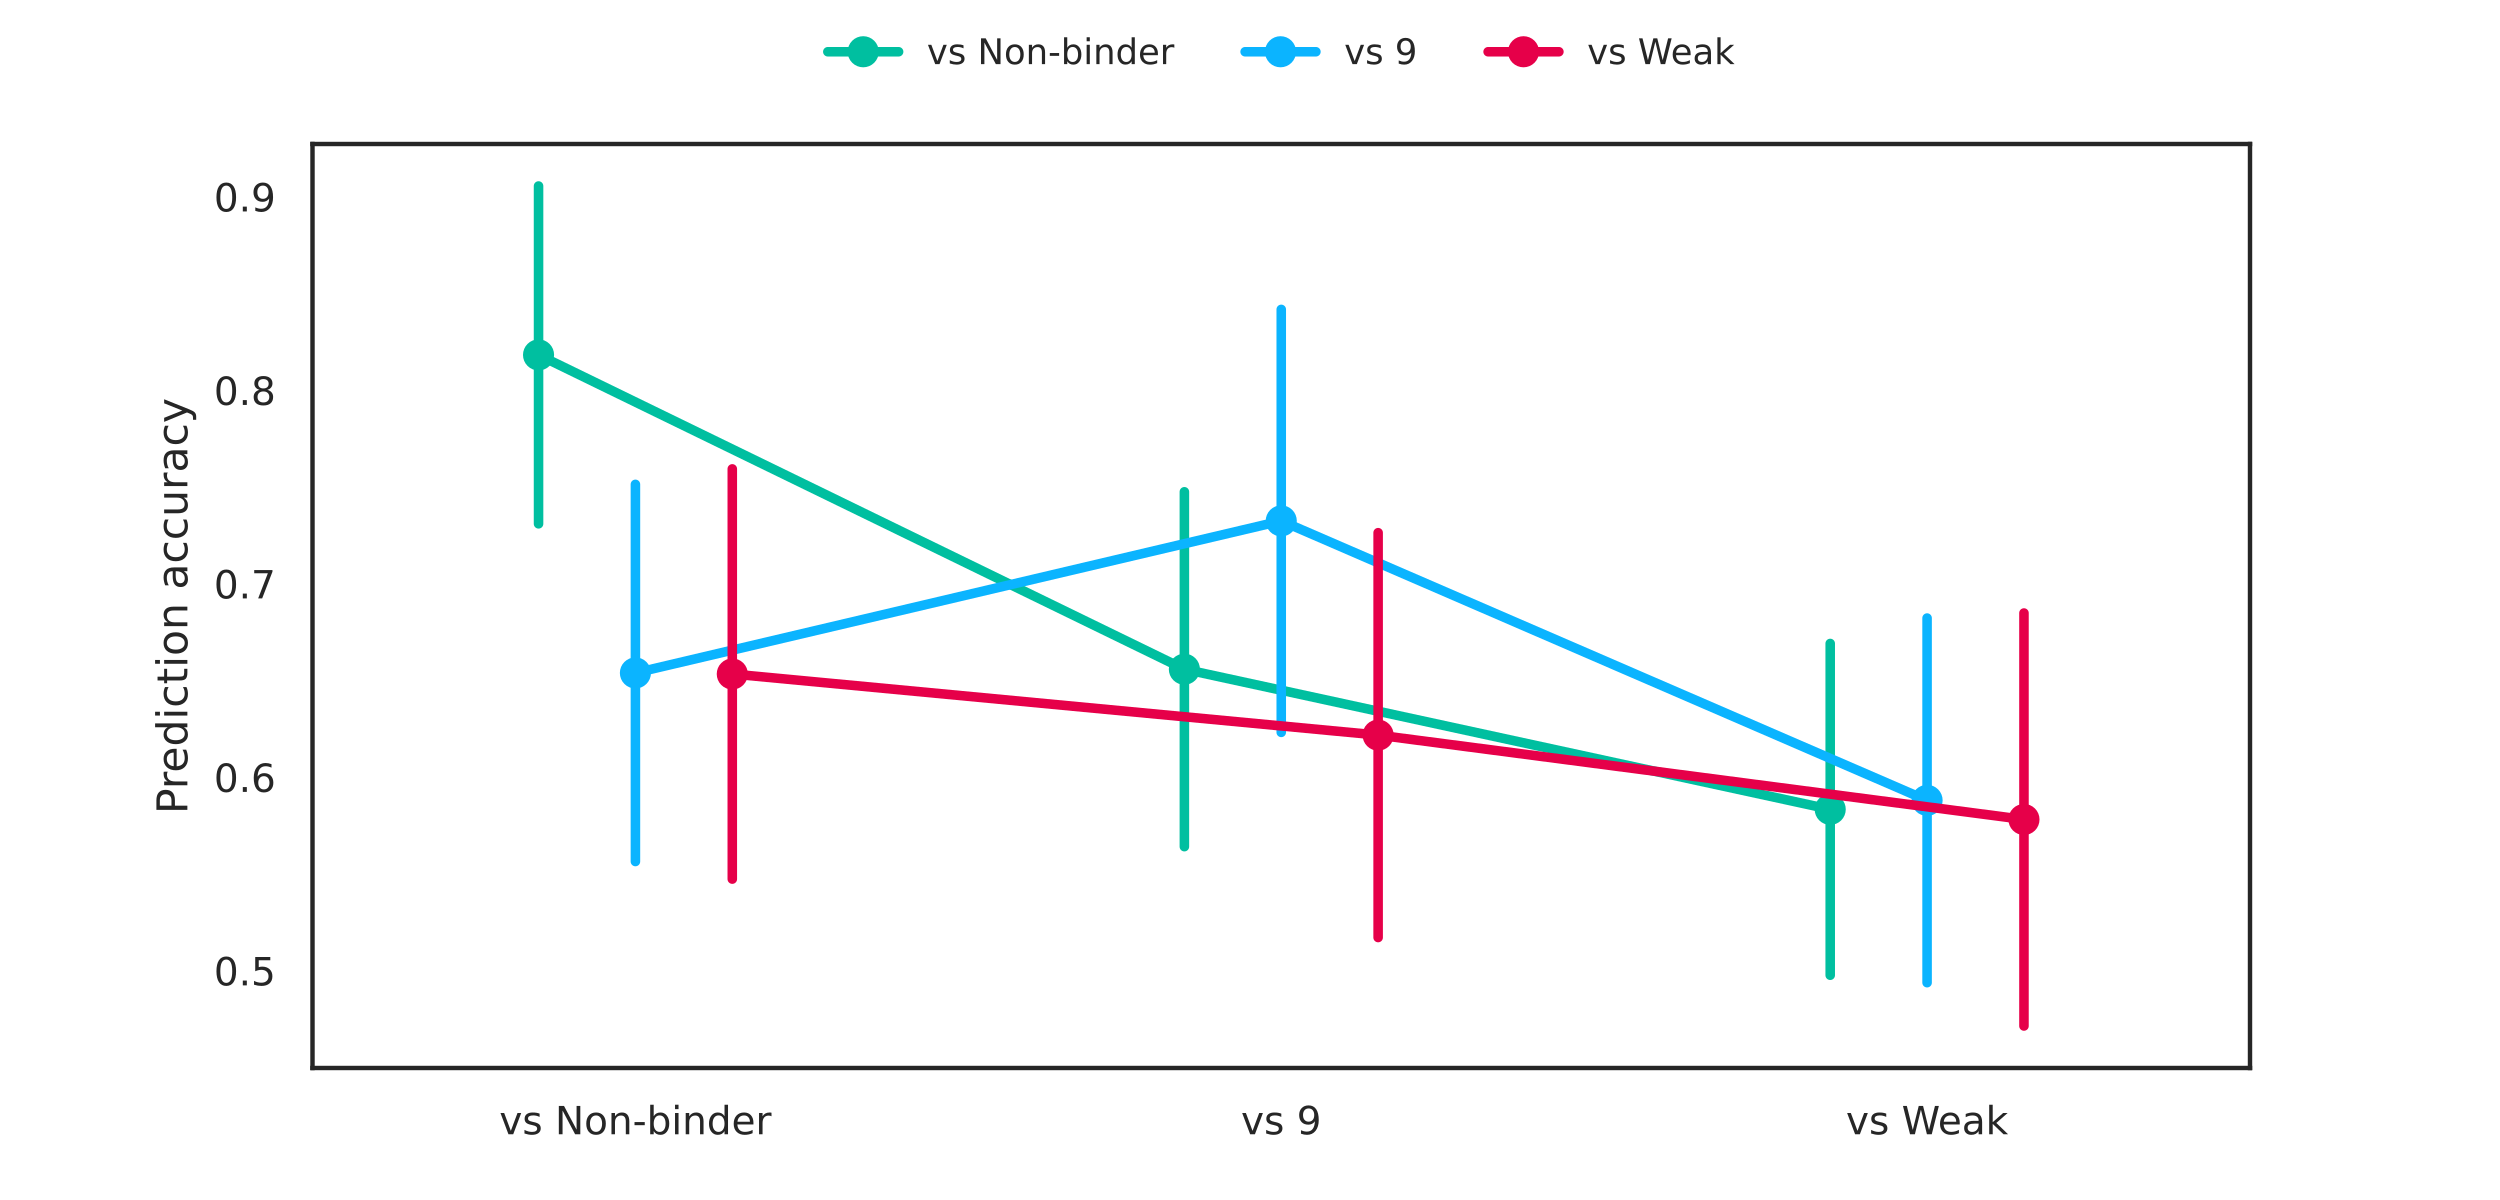
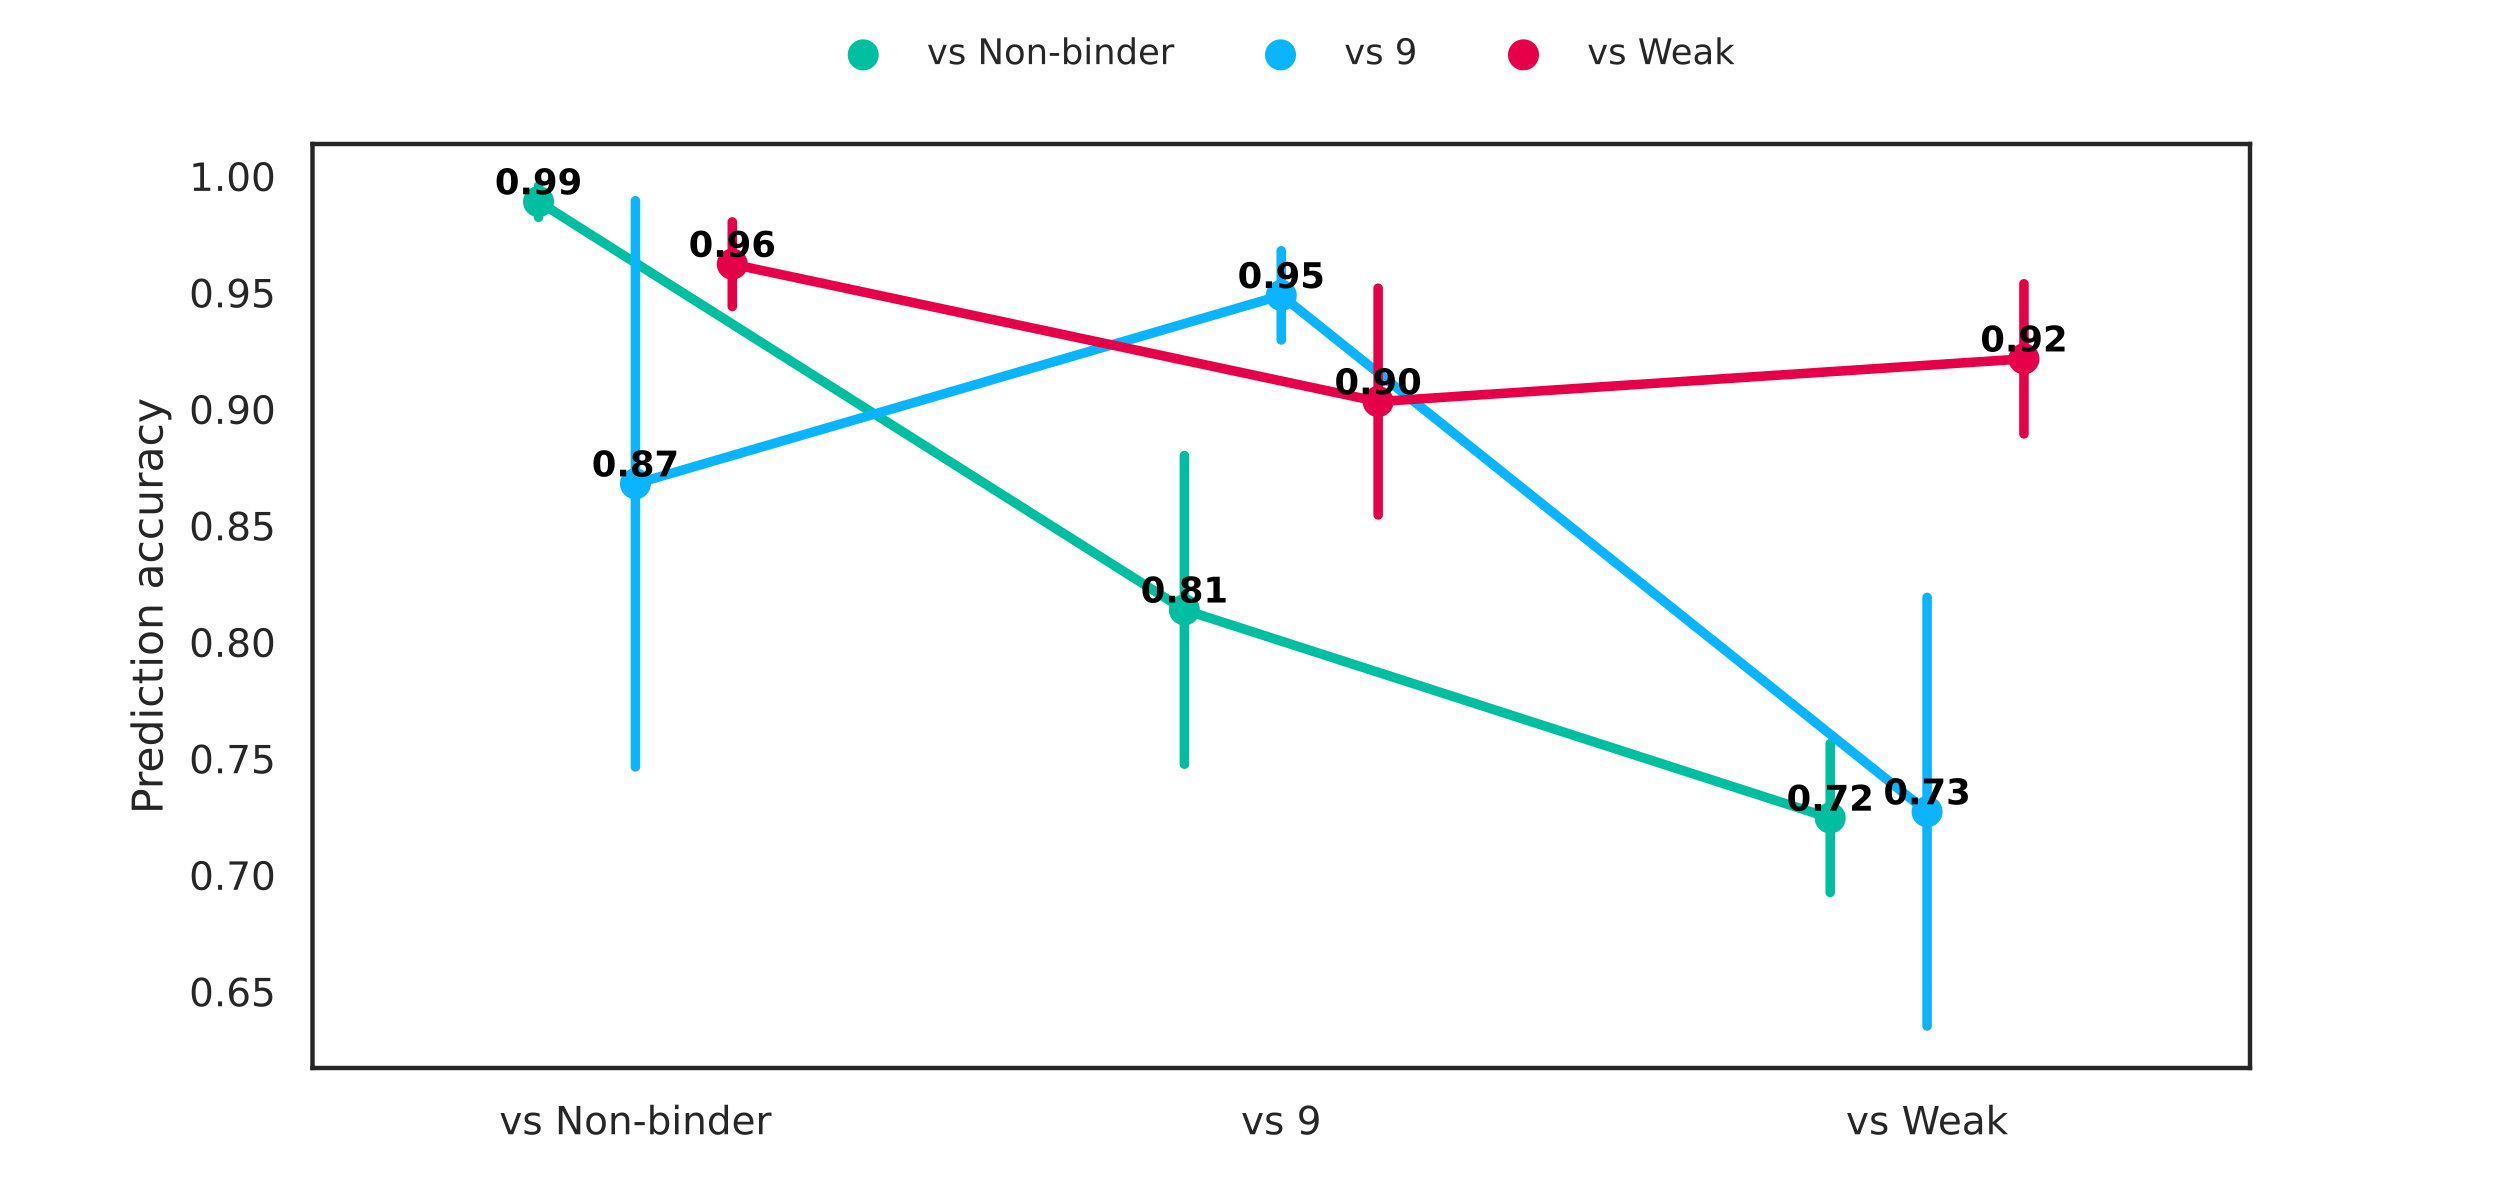
<svg xmlns="http://www.w3.org/2000/svg" xmlns:xlink="http://www.w3.org/1999/xlink" width="565.2pt" height="271.296pt" viewBox="0 0 565.2 271.296" version="1.1">
  <defs>
    <style type="text/css">*{stroke-linejoin: round; stroke-linecap: butt}</style>
  </defs>
  <g id="figure_1">
    <g id="patch_1">
      <path d="M 0 271.296  L 565.2 271.296  L 565.2 0  L 0 0  z " style="fill: #ffffff" />
    </g>
    <g id="axes_1">
      <g id="patch_2">
        <path d="M 70.65 241.453  L 508.68 241.453  L 508.68 32.556  L 70.65 32.556  z " style="fill: #ffffff" />
      </g>
      <g id="matplotlib.axis_1">
        <g id="xtick_1">
          <g id="text_1">
            <g style="fill: #262626" transform="translate(112.8866 256.4401) scale(0.088 -0.088)">
              <defs>
                <path id="DejaVuSans-76" d="M 191 3500  L 800 3500  L 1894 563  L 2988 3500  L 3597 3500  L 2284 0  L 1503 0  L 191 3500  z " transform="scale(0.015625)" />
                <path id="DejaVuSans-73" d="M 2834 3397  L 2834 2853  Q 2591 2978 2328 3040  Q 2066 3103 1784 3103  Q 1356 3103 1142 2972  Q 928 2841 928 2578  Q 928 2378 1081 2264  Q 1234 2150 1697 2047  L 1894 2003  Q 2506 1872 2764 1633  Q 3022 1394 3022 966  Q 3022 478 2636 193  Q 2250 -91 1575 -91  Q 1294 -91 989 -36  Q 684 19 347 128  L 347 722  Q 666 556 975 473  Q 1284 391 1588 391  Q 1994 391 2212 530  Q 2431 669 2431 922  Q 2431 1156 2273 1281  Q 2116 1406 1581 1522  L 1381 1569  Q 847 1681 609 1914  Q 372 2147 372 2553  Q 372 3047 722 3315  Q 1072 3584 1716 3584  Q 2034 3584 2315 3537  Q 2597 3491 2834 3397  z " transform="scale(0.015625)" />
                <path id="DejaVuSans-20" transform="scale(0.015625)" />
                <path id="DejaVuSans-4e" d="M 628 4666  L 1478 4666  L 3547 763  L 3547 4666  L 4159 4666  L 4159 0  L 3309 0  L 1241 3903  L 1241 0  L 628 0  L 628 4666  z " transform="scale(0.015625)" />
                <path id="DejaVuSans-6f" d="M 1959 3097  Q 1497 3097 1228 2736  Q 959 2375 959 1747  Q 959 1119 1226 758  Q 1494 397 1959 397  Q 2419 397 2687 759  Q 2956 1122 2956 1747  Q 2956 2369 2687 2733  Q 2419 3097 1959 3097  z M 1959 3584  Q 2709 3584 3137 3096  Q 3566 2609 3566 1747  Q 3566 888 3137 398  Q 2709 -91 1959 -91  Q 1206 -91 779 398  Q 353 888 353 1747  Q 353 2609 779 3096  Q 1206 3584 1959 3584  z " transform="scale(0.015625)" />
                <path id="DejaVuSans-6e" d="M 3513 2113  L 3513 0  L 2938 0  L 2938 2094  Q 2938 2591 2744 2837  Q 2550 3084 2163 3084  Q 1697 3084 1428 2787  Q 1159 2491 1159 1978  L 1159 0  L 581 0  L 581 3500  L 1159 3500  L 1159 2956  Q 1366 3272 1645 3428  Q 1925 3584 2291 3584  Q 2894 3584 3203 3211  Q 3513 2838 3513 2113  z " transform="scale(0.015625)" />
                <path id="DejaVuSans-2d" d="M 313 2009  L 1997 2009  L 1997 1497  L 313 1497  L 313 2009  z " transform="scale(0.015625)" />
                <path id="DejaVuSans-62" d="M 3116 1747  Q 3116 2381 2855 2742  Q 2594 3103 2138 3103  Q 1681 3103 1420 2742  Q 1159 2381 1159 1747  Q 1159 1113 1420 752  Q 1681 391 2138 391  Q 2594 391 2855 752  Q 3116 1113 3116 1747  z M 1159 2969  Q 1341 3281 1617 3432  Q 1894 3584 2278 3584  Q 2916 3584 3314 3078  Q 3713 2572 3713 1747  Q 3713 922 3314 415  Q 2916 -91 2278 -91  Q 1894 -91 1617 61  Q 1341 213 1159 525  L 1159 0  L 581 0  L 581 4863  L 1159 4863  L 1159 2969  z " transform="scale(0.015625)" />
                <path id="DejaVuSans-69" d="M 603 3500  L 1178 3500  L 1178 0  L 603 0  L 603 3500  z M 603 4863  L 1178 4863  L 1178 4134  L 603 4134  L 603 4863  z " transform="scale(0.015625)" />
                <path id="DejaVuSans-64" d="M 2906 2969  L 2906 4863  L 3481 4863  L 3481 0  L 2906 0  L 2906 525  Q 2725 213 2448 61  Q 2172 -91 1784 -91  Q 1150 -91 751 415  Q 353 922 353 1747  Q 353 2572 751 3078  Q 1150 3584 1784 3584  Q 2172 3584 2448 3432  Q 2725 3281 2906 2969  z M 947 1747  Q 947 1113 1208 752  Q 1469 391 1925 391  Q 2381 391 2643 752  Q 2906 1113 2906 1747  Q 2906 2381 2643 2742  Q 2381 3103 1925 3103  Q 1469 3103 1208 2742  Q 947 2381 947 1747  z " transform="scale(0.015625)" />
                <path id="DejaVuSans-65" d="M 3597 1894  L 3597 1613  L 953 1613  Q 991 1019 1311 708  Q 1631 397 2203 397  Q 2534 397 2845 478  Q 3156 559 3463 722  L 3463 178  Q 3153 47 2828 -22  Q 2503 -91 2169 -91  Q 1331 -91 842 396  Q 353 884 353 1716  Q 353 2575 817 3079  Q 1281 3584 2069 3584  Q 2775 3584 3186 3129  Q 3597 2675 3597 1894  z M 3022 2063  Q 3016 2534 2758 2815  Q 2500 3097 2075 3097  Q 1594 3097 1305 2825  Q 1016 2553 972 2059  L 3022 2063  z " transform="scale(0.015625)" />
                <path id="DejaVuSans-72" d="M 2631 2963  Q 2534 3019 2420 3045  Q 2306 3072 2169 3072  Q 1681 3072 1420 2755  Q 1159 2438 1159 1844  L 1159 0  L 581 0  L 581 3500  L 1159 3500  L 1159 2956  Q 1341 3275 1631 3429  Q 1922 3584 2338 3584  Q 2397 3584 2469 3576  Q 2541 3569 2628 3553  L 2631 2963  z " transform="scale(0.015625)" />
              </defs>
              <use xlink:href="#DejaVuSans-76" />
              <use xlink:href="#DejaVuSans-73" x="59.18" />
              <use xlink:href="#DejaVuSans-20" x="111.279" />
              <use xlink:href="#DejaVuSans-4e" x="143.066" />
              <use xlink:href="#DejaVuSans-6f" x="217.871" />
              <use xlink:href="#DejaVuSans-6e" x="279.053" />
              <use xlink:href="#DejaVuSans-2d" x="342.432" />
              <use xlink:href="#DejaVuSans-62" x="378.516" />
              <use xlink:href="#DejaVuSans-69" x="441.992" />
              <use xlink:href="#DejaVuSans-6e" x="469.775" />
              <use xlink:href="#DejaVuSans-64" x="533.154" />
              <use xlink:href="#DejaVuSans-65" x="596.631" />
              <use xlink:href="#DejaVuSans-72" x="658.154" />
            </g>
          </g>
        </g>
        <g id="xtick_2">
          <g id="text_2">
            <g style="fill: #262626" transform="translate(280.5707 256.4401) scale(0.088 -0.088)">
              <defs>
                <path id="DejaVuSans-39" d="M 703 97  L 703 672  Q 941 559 1184 500  Q 1428 441 1663 441  Q 2288 441 2617 861  Q 2947 1281 2994 2138  Q 2813 1869 2534 1725  Q 2256 1581 1919 1581  Q 1219 1581 811 2004  Q 403 2428 403 3163  Q 403 3881 828 4315  Q 1253 4750 1959 4750  Q 2769 4750 3195 4129  Q 3622 3509 3622 2328  Q 3622 1225 3098 567  Q 2575 -91 1691 -91  Q 1453 -91 1209 -44  Q 966 3 703 97  z M 1959 2075  Q 2384 2075 2632 2365  Q 2881 2656 2881 3163  Q 2881 3666 2632 3958  Q 2384 4250 1959 4250  Q 1534 4250 1286 3958  Q 1038 3666 1038 3163  Q 1038 2656 1286 2365  Q 1534 2075 1959 2075  z " transform="scale(0.015625)" />
              </defs>
              <use xlink:href="#DejaVuSans-76" />
              <use xlink:href="#DejaVuSans-73" x="59.18" />
              <use xlink:href="#DejaVuSans-20" x="111.279" />
              <use xlink:href="#DejaVuSans-39" x="143.066" />
            </g>
          </g>
        </g>
        <g id="xtick_3">
          <g id="text_3">
            <g style="fill: #262626" transform="translate(417.3366 256.4401) scale(0.088 -0.088)">
              <defs>
                <path id="DejaVuSans-57" d="M 213 4666  L 850 4666  L 1831 722  L 2809 4666  L 3519 4666  L 4500 722  L 5478 4666  L 6119 4666  L 4947 0  L 4153 0  L 3169 4050  L 2175 0  L 1381 0  L 213 4666  z " transform="scale(0.015625)" />
                <path id="DejaVuSans-61" d="M 2194 1759  Q 1497 1759 1228 1600  Q 959 1441 959 1056  Q 959 750 1161 570  Q 1363 391 1709 391  Q 2188 391 2477 730  Q 2766 1069 2766 1631  L 2766 1759  L 2194 1759  z M 3341 1997  L 3341 0  L 2766 0  L 2766 531  Q 2569 213 2275 61  Q 1981 -91 1556 -91  Q 1019 -91 701 211  Q 384 513 384 1019  Q 384 1609 779 1909  Q 1175 2209 1959 2209  L 2766 2209  L 2766 2266  Q 2766 2663 2505 2880  Q 2244 3097 1772 3097  Q 1472 3097 1187 3025  Q 903 2953 641 2809  L 641 3341  Q 956 3463 1253 3523  Q 1550 3584 1831 3584  Q 2591 3584 2966 3190  Q 3341 2797 3341 1997  z " transform="scale(0.015625)" />
                <path id="DejaVuSans-6b" d="M 581 4863  L 1159 4863  L 1159 1991  L 2875 3500  L 3609 3500  L 1753 1863  L 3688 0  L 2938 0  L 1159 1709  L 1159 0  L 581 0  L 581 4863  z " transform="scale(0.015625)" />
              </defs>
              <use xlink:href="#DejaVuSans-76" />
              <use xlink:href="#DejaVuSans-73" x="59.18" />
              <use xlink:href="#DejaVuSans-20" x="111.279" />
              <use xlink:href="#DejaVuSans-57" x="143.066" />
              <use xlink:href="#DejaVuSans-65" x="236.068" />
              <use xlink:href="#DejaVuSans-61" x="297.592" />
              <use xlink:href="#DejaVuSans-6b" x="358.871" />
            </g>
          </g>
        </g>
      </g>
      <g id="matplotlib.axis_2">
        <g id="ytick_1">
          <g id="text_4">
-             <g style="fill: #262626" transform="translate(48.35525 222.7747) scale(0.088 -0.088)">
+             <g style="fill: #262626" transform="translate(42.75625 227.4937) scale(0.088 -0.088)">
              <defs>
                <path id="DejaVuSans-30" d="M 2034 4250  Q 1547 4250 1301 3770  Q 1056 3291 1056 2328  Q 1056 1369 1301 889  Q 1547 409 2034 409  Q 2525 409 2770 889  Q 3016 1369 3016 2328  Q 3016 3291 2770 3770  Q 2525 4250 2034 4250  z M 2034 4750  Q 2819 4750 3233 4129  Q 3647 3509 3647 2328  Q 3647 1150 3233 529  Q 2819 -91 2034 -91  Q 1250 -91 836 529  Q 422 1150 422 2328  Q 422 3509 836 4129  Q 1250 4750 2034 4750  z " transform="scale(0.015625)" />
                <path id="DejaVuSans-2e" d="M 684 794  L 1344 794  L 1344 0  L 684 0  L 684 794  z " transform="scale(0.015625)" />
+                 <path id="DejaVuSans-36" d="M 2113 2584  Q 1688 2584 1439 2293  Q 1191 2003 1191 1497  Q 1191 994 1439 701  Q 1688 409 2113 409  Q 2538 409 2786 701  Q 3034 994 3034 1497  Q 3034 2003 2786 2293  Q 2538 2584 2113 2584  z M 3366 4563  L 3366 3988  Q 3128 4100 2886 4159  Q 2644 4219 2406 4219  Q 1781 4219 1451 3797  Q 1122 3375 1075 2522  Q 1259 2794 1537 2939  Q 1816 3084 2150 3084  Q 2853 3084 3261 2657  Q 3669 2231 3669 1497  Q 3669 778 3244 343  Q 2819 -91 2113 -91  Q 1303 -91 875 529  Q 447 1150 447 2328  Q 447 3434 972 4092  Q 1497 4750 2381 4750  Q 2619 4750 2861 4703  Q 3103 4656 3366 4563  z " transform="scale(0.015625)" />
                <path id="DejaVuSans-35" d="M 691 4666  L 3169 4666  L 3169 4134  L 1269 4134  L 1269 2991  Q 1406 3038 1543 3061  Q 1681 3084 1819 3084  Q 2600 3084 3056 2656  Q 3513 2228 3513 1497  Q 3513 744 3044 326  Q 2575 -91 1722 -91  Q 1428 -91 1123 -41  Q 819 9 494 109  L 494 744  Q 775 591 1075 516  Q 1375 441 1709 441  Q 2250 441 2565 725  Q 2881 1009 2881 1497  Q 2881 1984 2565 2268  Q 2250 2553 1709 2553  Q 1456 2553 1204 2497  Q 953 2441 691 2322  L 691 4666  z " transform="scale(0.015625)" />
              </defs>
              <use xlink:href="#DejaVuSans-30" />
              <use xlink:href="#DejaVuSans-2e" x="63.623" />
-               <use xlink:href="#DejaVuSans-35" x="95.41" />
+               <use xlink:href="#DejaVuSans-36" x="95.41" />
+               <use xlink:href="#DejaVuSans-35" x="159.033" />
            </g>
          </g>
        </g>
        <g id="ytick_2">
          <g id="text_5">
-             <g style="fill: #262626" transform="translate(48.35525 179.0322) scale(0.088 -0.088)">
-               <defs>
-                 <path id="DejaVuSans-36" d="M 2113 2584  Q 1688 2584 1439 2293  Q 1191 2003 1191 1497  Q 1191 994 1439 701  Q 1688 409 2113 409  Q 2538 409 2786 701  Q 3034 994 3034 1497  Q 3034 2003 2786 2293  Q 2538 2584 2113 2584  z M 3366 4563  L 3366 3988  Q 3128 4100 2886 4159  Q 2644 4219 2406 4219  Q 1781 4219 1451 3797  Q 1122 3375 1075 2522  Q 1259 2794 1537 2939  Q 1816 3084 2150 3084  Q 2853 3084 3261 2657  Q 3669 2231 3669 1497  Q 3669 778 3244 343  Q 2819 -91 2113 -91  Q 1303 -91 875 529  Q 447 1150 447 2328  Q 447 3434 972 4092  Q 1497 4750 2381 4750  Q 2619 4750 2861 4703  Q 3103 4656 3366 4563  z " transform="scale(0.015625)" />
-               </defs>
-               <use xlink:href="#DejaVuSans-30" />
-               <use xlink:href="#DejaVuSans-2e" x="63.623" />
-               <use xlink:href="#DejaVuSans-36" x="95.41" />
+             <g style="fill: #262626" transform="translate(42.75625 201.1596) scale(0.088 -0.088)">
+               <defs>
+                 <path id="DejaVuSans-37" d="M 525 4666  L 3525 4666  L 3525 4397  L 1831 0  L 1172 0  L 2766 4134  L 525 4134  L 525 4666  z " transform="scale(0.015625)" />
+               </defs>
+               <use xlink:href="#DejaVuSans-30" />
+               <use xlink:href="#DejaVuSans-2e" x="63.623" />
+               <use xlink:href="#DejaVuSans-37" x="95.41" />
+               <use xlink:href="#DejaVuSans-30" x="159.033" />
            </g>
          </g>
        </g>
        <g id="ytick_3">
          <g id="text_6">
-             <g style="fill: #262626" transform="translate(48.35525 135.2896) scale(0.088 -0.088)">
-               <defs>
-                 <path id="DejaVuSans-37" d="M 525 4666  L 3525 4666  L 3525 4397  L 1831 0  L 1172 0  L 2766 4134  L 525 4134  L 525 4666  z " transform="scale(0.015625)" />
-               </defs>
+             <g style="fill: #262626" transform="translate(42.75625 174.8254) scale(0.088 -0.088)">
              <use xlink:href="#DejaVuSans-30" />
              <use xlink:href="#DejaVuSans-2e" x="63.623" />
              <use xlink:href="#DejaVuSans-37" x="95.41" />
+               <use xlink:href="#DejaVuSans-35" x="159.033" />
            </g>
          </g>
        </g>
        <g id="ytick_4">
          <g id="text_7">
-             <g style="fill: #262626" transform="translate(48.35525 91.54701) scale(0.088 -0.088)">
+             <g style="fill: #262626" transform="translate(42.75625 148.4913) scale(0.088 -0.088)">
              <defs>
                <path id="DejaVuSans-38" d="M 2034 2216  Q 1584 2216 1326 1975  Q 1069 1734 1069 1313  Q 1069 891 1326 650  Q 1584 409 2034 409  Q 2484 409 2743 651  Q 3003 894 3003 1313  Q 3003 1734 2745 1975  Q 2488 2216 2034 2216  z M 1403 2484  Q 997 2584 770 2862  Q 544 3141 544 3541  Q 544 4100 942 4425  Q 1341 4750 2034 4750  Q 2731 4750 3128 4425  Q 3525 4100 3525 3541  Q 3525 3141 3298 2862  Q 3072 2584 2669 2484  Q 3125 2378 3379 2068  Q 3634 1759 3634 1313  Q 3634 634 3220 271  Q 2806 -91 2034 -91  Q 1263 -91 848 271  Q 434 634 434 1313  Q 434 1759 690 2068  Q 947 2378 1403 2484  z M 1172 3481  Q 1172 3119 1398 2916  Q 1625 2713 2034 2713  Q 2441 2713 2670 2916  Q 2900 3119 2900 3481  Q 2900 3844 2670 4047  Q 2441 4250 2034 4250  Q 1625 4250 1398 4047  Q 1172 3844 1172 3481  z " transform="scale(0.015625)" />
              </defs>
              <use xlink:href="#DejaVuSans-30" />
              <use xlink:href="#DejaVuSans-2e" x="63.623" />
              <use xlink:href="#DejaVuSans-38" x="95.41" />
+               <use xlink:href="#DejaVuSans-30" x="159.033" />
            </g>
          </g>
        </g>
        <g id="ytick_5">
          <g id="text_8">
-             <g style="fill: #262626" transform="translate(48.35525 47.80444) scale(0.088 -0.088)">
+             <g style="fill: #262626" transform="translate(42.75625 122.1571) scale(0.088 -0.088)">
+               <use xlink:href="#DejaVuSans-30" />
+               <use xlink:href="#DejaVuSans-2e" x="63.623" />
+               <use xlink:href="#DejaVuSans-38" x="95.41" />
+               <use xlink:href="#DejaVuSans-35" x="159.033" />
+             </g>
+           </g>
+         </g>
+         <g id="ytick_6">
+           <g id="text_9">
+             <g style="fill: #262626" transform="translate(42.75625 95.82298) scale(0.088 -0.088)">
              <use xlink:href="#DejaVuSans-30" />
              <use xlink:href="#DejaVuSans-2e" x="63.623" />
              <use xlink:href="#DejaVuSans-39" x="95.41" />
-             </g>
-           </g>
-         </g>
-         <g id="text_9">
-           <g style="fill: #262626" transform="translate(42.35875 184.0302) rotate(-90) scale(0.096 -0.096)">
+               <use xlink:href="#DejaVuSans-30" x="159.033" />
+             </g>
+           </g>
+         </g>
+         <g id="ytick_7">
+           <g id="text_10">
+             <g style="fill: #262626" transform="translate(42.75625 69.48883) scale(0.088 -0.088)">
+               <use xlink:href="#DejaVuSans-30" />
+               <use xlink:href="#DejaVuSans-2e" x="63.623" />
+               <use xlink:href="#DejaVuSans-39" x="95.41" />
+               <use xlink:href="#DejaVuSans-35" x="159.033" />
+             </g>
+           </g>
+         </g>
+         <g id="ytick_8">
+           <g id="text_11">
+             <g style="fill: #262626" transform="translate(42.75625 43.15468) scale(0.088 -0.088)">
+               <defs>
+                 <path id="DejaVuSans-31" d="M 794 531  L 1825 531  L 1825 4091  L 703 3866  L 703 4441  L 1819 4666  L 2450 4666  L 2450 531  L 3481 531  L 3481 0  L 794 0  L 794 531  z " transform="scale(0.015625)" />
+               </defs>
+               <use xlink:href="#DejaVuSans-31" />
+               <use xlink:href="#DejaVuSans-2e" x="63.623" />
+               <use xlink:href="#DejaVuSans-30" x="95.41" />
+               <use xlink:href="#DejaVuSans-30" x="159.033" />
+             </g>
+           </g>
+         </g>
+         <g id="text_12">
+           <g style="fill: #262626" transform="translate(36.75975 184.0302) rotate(-90) scale(0.096 -0.096)">
            <defs>
              <path id="DejaVuSans-50" d="M 1259 4147  L 1259 2394  L 2053 2394  Q 2494 2394 2734 2622  Q 2975 2850 2975 3272  Q 2975 3691 2734 3919  Q 2494 4147 2053 4147  L 1259 4147  z M 628 4666  L 2053 4666  Q 2838 4666 3239 4311  Q 3641 3956 3641 3272  Q 3641 2581 3239 2228  Q 2838 1875 2053 1875  L 1259 1875  L 1259 0  L 628 0  L 628 4666  z " transform="scale(0.015625)" />
              <path id="DejaVuSans-63" d="M 3122 3366  L 3122 2828  Q 2878 2963 2633 3030  Q 2388 3097 2138 3097  Q 1578 3097 1268 2742  Q 959 2388 959 1747  Q 959 1106 1268 751  Q 1578 397 2138 397  Q 2388 397 2633 464  Q 2878 531 3122 666  L 3122 134  Q 2881 22 2623 -34  Q 2366 -91 2075 -91  Q 1284 -91 818 406  Q 353 903 353 1747  Q 353 2603 823 3093  Q 1294 3584 2113 3584  Q 2378 3584 2631 3529  Q 2884 3475 3122 3366  z " transform="scale(0.015625)" />
              <path id="DejaVuSans-74" d="M 1172 4494  L 1172 3500  L 2356 3500  L 2356 3053  L 1172 3053  L 1172 1153  Q 1172 725 1289 603  Q 1406 481 1766 481  L 2356 481  L 2356 0  L 1766 0  Q 1100 0 847 248  Q 594 497 594 1153  L 594 3053  L 172 3053  L 172 3500  L 594 3500  L 594 4494  L 1172 4494  z " transform="scale(0.015625)" />
              <path id="DejaVuSans-75" d="M 544 1381  L 544 3500  L 1119 3500  L 1119 1403  Q 1119 906 1312 657  Q 1506 409 1894 409  Q 2359 409 2629 706  Q 2900 1003 2900 1516  L 2900 3500  L 3475 3500  L 3475 0  L 2900 0  L 2900 538  Q 2691 219 2414 64  Q 2138 -91 1772 -91  Q 1169 -91 856 284  Q 544 659 544 1381  z M 1991 3584  L 1991 3584  z " transform="scale(0.015625)" />
              <path id="DejaVuSans-79" d="M 2059 -325  Q 1816 -950 1584 -1140  Q 1353 -1331 966 -1331  L 506 -1331  L 506 -850  L 844 -850  Q 1081 -850 1212 -737  Q 1344 -625 1503 -206  L 1606 56  L 191 3500  L 800 3500  L 1894 763  L 2988 3500  L 3597 3500  L 2059 -325  z " transform="scale(0.015625)" />
            </defs>
            <use xlink:href="#DejaVuSans-50" />
            <use xlink:href="#DejaVuSans-72" x="58.553" />
            <use xlink:href="#DejaVuSans-65" x="97.416" />
            <use xlink:href="#DejaVuSans-64" x="158.939" />
            <use xlink:href="#DejaVuSans-69" x="222.416" />
            <use xlink:href="#DejaVuSans-63" x="250.199" />
            <use xlink:href="#DejaVuSans-74" x="305.18" />
            <use xlink:href="#DejaVuSans-69" x="344.389" />
            <use xlink:href="#DejaVuSans-6f" x="372.172" />
            <use xlink:href="#DejaVuSans-6e" x="433.354" />
            <use xlink:href="#DejaVuSans-20" x="496.732" />
            <use xlink:href="#DejaVuSans-61" x="528.52" />
            <use xlink:href="#DejaVuSans-63" x="589.799" />
            <use xlink:href="#DejaVuSans-63" x="644.779" />
            <use xlink:href="#DejaVuSans-75" x="699.76" />
            <use xlink:href="#DejaVuSans-72" x="763.139" />
            <use xlink:href="#DejaVuSans-61" x="804.252" />
            <use xlink:href="#DejaVuSans-63" x="865.531" />
            <use xlink:href="#DejaVuSans-79" x="920.512" />
          </g>
        </g>
      </g>
      <g id="line2d_1">
-         <path d="M 121.754 80.238  L 267.764 151.297  L 413.774 182.979  " clip-path="url(#p325f9f51fe)" style="fill: none; stroke: #00bfa0; stroke-width: 2.16; stroke-linecap: round" />
+         <path d="M 121.754 45.587  L 267.764 137.878  L 413.774 184.942  " clip-path="url(#p577a8aa8e5)" style="fill: none; stroke: #00bfa0; stroke-width: 2.16; stroke-linecap: round" />
+       </g>
+       <g id="line2d_2">
+         <path d="M 121.754 49.123  L 121.754 42.051  " clip-path="url(#p577a8aa8e5)" style="fill: none; stroke: #00bfa0; stroke-width: 2.16; stroke-linecap: round" />
+       </g>
+       <g id="line2d_3">
+         <path d="M 267.764 172.768  L 267.764 102.987  " clip-path="url(#p577a8aa8e5)" style="fill: none; stroke: #00bfa0; stroke-width: 2.16; stroke-linecap: round" />
+       </g>
+       <g id="line2d_4">
+         <path d="M 413.774 201.759  L 413.774 168.126  " clip-path="url(#p577a8aa8e5)" style="fill: none; stroke: #00bfa0; stroke-width: 2.16; stroke-linecap: round" />
+       </g>
+       <g id="PathCollection_1">
        <defs>
-           <path id="m755d2e7615" d="M 0 2.707  C 0.718 2.707 1.407 2.422 1.914 1.914  C 2.422 1.407 2.707 0.718 2.707 0  C 2.707 -0.718 2.422 -1.407 1.914 -1.914  C 1.407 -2.422 0.718 -2.707 0 -2.707  C -0.718 -2.707 -1.407 -2.422 -1.914 -1.914  C -2.422 -1.407 -2.707 -0.718 -2.707 0  C -2.707 0.718 -2.422 1.407 -1.914 1.914  C -1.407 2.422 -0.718 2.707 0 2.707  z " style="stroke: #00bfa0; stroke-width: 1.62" />
+           <path id="md14d329664" d="M 0 2.707  C 0.718 2.707 1.407 2.422 1.914 1.914  C 2.422 1.407 2.707 0.718 2.707 0  C 2.707 -0.718 2.422 -1.407 1.914 -1.914  C 1.407 -2.422 0.718 -2.707 0 -2.707  C -0.718 -2.707 -1.407 -2.422 -1.914 -1.914  C -2.422 -1.407 -2.707 -0.718 -2.707 0  C -2.707 0.718 -2.422 1.407 -1.914 1.914  C -1.407 2.422 -0.718 2.707 0 2.707  z " style="stroke: #00bfa0; stroke-width: 1.62" />
        </defs>
-         <g clip-path="url(#p325f9f51fe)">
-           <use xlink:href="#m755d2e7615" x="121.754" y="80.238" style="fill: #00bfa0; stroke: #00bfa0; stroke-width: 1.62" />
-           <use xlink:href="#m755d2e7615" x="267.764" y="151.297" style="fill: #00bfa0; stroke: #00bfa0; stroke-width: 1.62" />
-           <use xlink:href="#m755d2e7615" x="413.774" y="182.979" style="fill: #00bfa0; stroke: #00bfa0; stroke-width: 1.62" />
-         </g>
-       </g>
-       <g id="line2d_2">
-         <path d="M 121.754 118.426  L 121.754 42.051  " clip-path="url(#p325f9f51fe)" style="fill: none; stroke: #00bfa0; stroke-width: 2.16; stroke-linecap: round" />
-       </g>
-       <g id="line2d_3">
-         <path d="M 267.764 191.412  L 267.764 111.183  " clip-path="url(#p325f9f51fe)" style="fill: none; stroke: #00bfa0; stroke-width: 2.16; stroke-linecap: round" />
-       </g>
-       <g id="line2d_4">
-         <path d="M 413.774 220.482  L 413.774 145.477  " clip-path="url(#p325f9f51fe)" style="fill: none; stroke: #00bfa0; stroke-width: 2.16; stroke-linecap: round" />
+         <g clip-path="url(#p577a8aa8e5)">
+           <use xlink:href="#md14d329664" x="121.754" y="45.587" style="fill: #00bfa0; stroke: #00bfa0; stroke-width: 1.62" />
+           <use xlink:href="#md14d329664" x="267.764" y="137.878" style="fill: #00bfa0; stroke: #00bfa0; stroke-width: 1.62" />
+           <use xlink:href="#md14d329664" x="413.774" y="184.942" style="fill: #00bfa0; stroke: #00bfa0; stroke-width: 1.62" />
+         </g>
      </g>
      <g id="line2d_5">
-         <path d="M 143.655 152.139  L 289.665 117.763  L 435.675 180.947  " clip-path="url(#p325f9f51fe)" style="fill: none; stroke: #0bb4ff; stroke-width: 2.16; stroke-linecap: round" />
+         <path d="M 143.655 109.37  L 289.665 66.78  L 435.675 183.507  " clip-path="url(#p577a8aa8e5)" style="fill: none; stroke: #0bb4ff; stroke-width: 2.16; stroke-linecap: round" />
+       </g>
+       <g id="line2d_6">
+         <path d="M 143.655 173.369  L 143.655 45.371  " clip-path="url(#p577a8aa8e5)" style="fill: none; stroke: #0bb4ff; stroke-width: 2.16; stroke-linecap: round" />
+       </g>
+       <g id="line2d_7">
+         <path d="M 289.665 76.856  L 289.665 56.704  " clip-path="url(#p577a8aa8e5)" style="fill: none; stroke: #0bb4ff; stroke-width: 2.16; stroke-linecap: round" />
+       </g>
+       <g id="line2d_8">
+         <path d="M 435.675 231.958  L 435.675 135.057  " clip-path="url(#p577a8aa8e5)" style="fill: none; stroke: #0bb4ff; stroke-width: 2.16; stroke-linecap: round" />
+       </g>
+       <g id="PathCollection_2">
        <defs>
-           <path id="md386243686" d="M 0 2.707  C 0.718 2.707 1.407 2.422 1.914 1.914  C 2.422 1.407 2.707 0.718 2.707 0  C 2.707 -0.718 2.422 -1.407 1.914 -1.914  C 1.407 -2.422 0.718 -2.707 0 -2.707  C -0.718 -2.707 -1.407 -2.422 -1.914 -1.914  C -2.422 -1.407 -2.707 -0.718 -2.707 0  C -2.707 0.718 -2.422 1.407 -1.914 1.914  C -1.407 2.422 -0.718 2.707 0 2.707  z " style="stroke: #0bb4ff; stroke-width: 1.62" />
+           <path id="m13f9ec8c3e" d="M 0 2.707  C 0.718 2.707 1.407 2.422 1.914 1.914  C 2.422 1.407 2.707 0.718 2.707 0  C 2.707 -0.718 2.422 -1.407 1.914 -1.914  C 1.407 -2.422 0.718 -2.707 0 -2.707  C -0.718 -2.707 -1.407 -2.422 -1.914 -1.914  C -2.422 -1.407 -2.707 -0.718 -2.707 0  C -2.707 0.718 -2.422 1.407 -1.914 1.914  C -1.407 2.422 -0.718 2.707 0 2.707  z " style="stroke: #0bb4ff; stroke-width: 1.62" />
        </defs>
-         <g clip-path="url(#p325f9f51fe)">
-           <use xlink:href="#md386243686" x="143.655" y="152.139" style="fill: #0bb4ff; stroke: #0bb4ff; stroke-width: 1.62" />
-           <use xlink:href="#md386243686" x="289.665" y="117.763" style="fill: #0bb4ff; stroke: #0bb4ff; stroke-width: 1.62" />
-           <use xlink:href="#md386243686" x="435.675" y="180.947" style="fill: #0bb4ff; stroke: #0bb4ff; stroke-width: 1.62" />
-         </g>
-       </g>
-       <g id="line2d_6">
-         <path d="M 143.655 194.772  L 143.655 109.505  " clip-path="url(#p325f9f51fe)" style="fill: none; stroke: #0bb4ff; stroke-width: 2.16; stroke-linecap: round" />
-       </g>
-       <g id="line2d_7">
-         <path d="M 289.665 165.576  L 289.665 69.95  " clip-path="url(#p325f9f51fe)" style="fill: none; stroke: #0bb4ff; stroke-width: 2.16; stroke-linecap: round" />
-       </g>
-       <g id="line2d_8">
-         <path d="M 435.675 222.164  L 435.675 139.73  " clip-path="url(#p325f9f51fe)" style="fill: none; stroke: #0bb4ff; stroke-width: 2.16; stroke-linecap: round" />
-       </g>
-       <g id="line2d_9">
-         <path d="M 165.556 152.377  L 311.567 166.193  L 457.577 185.274  " clip-path="url(#p325f9f51fe)" style="fill: none; stroke: #e60049; stroke-width: 2.16; stroke-linecap: round" />
-         <defs>
-           <path id="md078e8dbf2" d="M 0 2.707  C 0.718 2.707 1.407 2.422 1.914 1.914  C 2.422 1.407 2.707 0.718 2.707 0  C 2.707 -0.718 2.422 -1.407 1.914 -1.914  C 1.407 -2.422 0.718 -2.707 0 -2.707  C -0.718 -2.707 -1.407 -2.422 -1.914 -1.914  C -2.422 -1.407 -2.707 -0.718 -2.707 0  C -2.707 0.718 -2.422 1.407 -1.914 1.914  C -1.407 2.422 -0.718 2.707 0 2.707  z " style="stroke: #e60049; stroke-width: 1.62" />
-         </defs>
-         <g clip-path="url(#p325f9f51fe)">
-           <use xlink:href="#md078e8dbf2" x="165.556" y="152.377" style="fill: #e60049; stroke: #e60049; stroke-width: 1.62" />
-           <use xlink:href="#md078e8dbf2" x="311.567" y="166.193" style="fill: #e60049; stroke: #e60049; stroke-width: 1.62" />
-           <use xlink:href="#md078e8dbf2" x="457.577" y="185.274" style="fill: #e60049; stroke: #e60049; stroke-width: 1.62" />
-         </g>
-       </g>
-       <g id="line2d_10">
-         <path d="M 165.556 198.746  L 165.556 106.009  " clip-path="url(#p325f9f51fe)" style="fill: none; stroke: #e60049; stroke-width: 2.16; stroke-linecap: round" />
-       </g>
-       <g id="line2d_11">
-         <path d="M 311.567 211.957  L 311.567 120.43  " clip-path="url(#p325f9f51fe)" style="fill: none; stroke: #e60049; stroke-width: 2.16; stroke-linecap: round" />
-       </g>
-       <g id="line2d_12">
-         <path d="M 457.577 231.958  L 457.577 138.591  " clip-path="url(#p325f9f51fe)" style="fill: none; stroke: #e60049; stroke-width: 2.16; stroke-linecap: round" />
-       </g>
-       <g id="line2d_13" />
-       <g id="line2d_14" />
-       <g id="line2d_15" />
+         <g clip-path="url(#p577a8aa8e5)">
+           <use xlink:href="#m13f9ec8c3e" x="143.655" y="109.37" style="fill: #0bb4ff; stroke: #0bb4ff; stroke-width: 1.62" />
+           <use xlink:href="#m13f9ec8c3e" x="289.665" y="66.78" style="fill: #0bb4ff; stroke: #0bb4ff; stroke-width: 1.62" />
+           <use xlink:href="#m13f9ec8c3e" x="435.675" y="183.507" style="fill: #0bb4ff; stroke: #0bb4ff; stroke-width: 1.62" />
+         </g>
+       </g>
      <g id="patch_3">
        <path d="M 70.65 241.453  L 70.65 32.556  " style="fill: none; stroke: #262626; stroke-linejoin: miter; stroke-linecap: square" />
      </g>
      <g id="patch_4">
        <path d="M 508.68 241.453  L 508.68 32.556  " style="fill: none; stroke: #262626; stroke-linejoin: miter; stroke-linecap: square" />
      </g>
      <g id="patch_5">
        <path d="M 70.65 241.453  L 508.68 241.453  " style="fill: none; stroke: #262626; stroke-linejoin: miter; stroke-linecap: square" />
      </g>
      <g id="patch_6">
        <path d="M 70.65 32.556  L 508.68 32.556  " style="fill: none; stroke: #262626; stroke-linejoin: miter; stroke-linecap: square" />
      </g>
+       <g id="line2d_9">
+         <path d="M 165.556 59.723  L 311.567 90.792  L 457.577 81.126  " clip-path="url(#p577a8aa8e5)" style="fill: none; stroke: #e60049; stroke-width: 2.16; stroke-linecap: round" />
+       </g>
+       <g id="line2d_10">
+         <path d="M 165.556 69.279  L 165.556 50.167  " clip-path="url(#p577a8aa8e5)" style="fill: none; stroke: #e60049; stroke-width: 2.16; stroke-linecap: round" />
+       </g>
+       <g id="line2d_11">
+         <path d="M 311.567 116.414  L 311.567 65.171  " clip-path="url(#p577a8aa8e5)" style="fill: none; stroke: #e60049; stroke-width: 2.16; stroke-linecap: round" />
+       </g>
+       <g id="line2d_12">
+         <path d="M 457.577 98.088  L 457.577 64.164  " clip-path="url(#p577a8aa8e5)" style="fill: none; stroke: #e60049; stroke-width: 2.16; stroke-linecap: round" />
+       </g>
+       <g id="PathCollection_3">
+         <defs>
+           <path id="mb6737f8c33" d="M 0 2.707  C 0.718 2.707 1.407 2.422 1.914 1.914  C 2.422 1.407 2.707 0.718 2.707 0  C 2.707 -0.718 2.422 -1.407 1.914 -1.914  C 1.407 -2.422 0.718 -2.707 0 -2.707  C -0.718 -2.707 -1.407 -2.422 -1.914 -1.914  C -2.422 -1.407 -2.707 -0.718 -2.707 0  C -2.707 0.718 -2.422 1.407 -1.914 1.914  C -1.407 2.422 -0.718 2.707 0 2.707  z " style="stroke: #e60049; stroke-width: 1.62" />
+         </defs>
+         <g clip-path="url(#p577a8aa8e5)">
+           <use xlink:href="#mb6737f8c33" x="165.556" y="59.723" style="fill: #e60049; stroke: #e60049; stroke-width: 1.62" />
+           <use xlink:href="#mb6737f8c33" x="311.567" y="90.792" style="fill: #e60049; stroke: #e60049; stroke-width: 1.62" />
+           <use xlink:href="#mb6737f8c33" x="457.577" y="81.126" style="fill: #e60049; stroke: #e60049; stroke-width: 1.62" />
+         </g>
+       </g>
+       <g id="text_13">
+         <g transform="translate(111.8847 43.92332) scale(0.08 -0.08)">
+           <defs>
+             <path id="DejaVuSans-Bold-30" d="M 2944 2338  Q 2944 3213 2780 3570  Q 2616 3928 2228 3928  Q 1841 3928 1675 3570  Q 1509 3213 1509 2338  Q 1509 1453 1675 1090  Q 1841 728 2228 728  Q 2613 728 2778 1090  Q 2944 1453 2944 2338  z M 4147 2328  Q 4147 1169 3647 539  Q 3147 -91 2228 -91  Q 1306 -91 806 539  Q 306 1169 306 2328  Q 306 3491 806 4120  Q 1306 4750 2228 4750  Q 3147 4750 3647 4120  Q 4147 3491 4147 2328  z " transform="scale(0.015625)" />
+             <path id="DejaVuSans-Bold-2e" d="M 653 1209  L 1778 1209  L 1778 0  L 653 0  L 653 1209  z " transform="scale(0.015625)" />
+             <path id="DejaVuSans-Bold-39" d="M 641 103  L 641 966  Q 928 831 1190 764  Q 1453 697 1709 697  Q 2247 697 2547 995  Q 2847 1294 2900 1881  Q 2688 1725 2447 1647  Q 2206 1569 1925 1569  Q 1209 1569 770 1986  Q 331 2403 331 3084  Q 331 3838 820 4291  Q 1309 4744 2131 4744  Q 3044 4744 3544 4128  Q 4044 3513 4044 2388  Q 4044 1231 3459 570  Q 2875 -91 1856 -91  Q 1528 -91 1228 -42  Q 928 6 641 103  z M 2125 2350  Q 2441 2350 2600 2554  Q 2759 2759 2759 3169  Q 2759 3575 2600 3781  Q 2441 3988 2125 3988  Q 1809 3988 1650 3781  Q 1491 3575 1491 3169  Q 1491 2759 1650 2554  Q 1809 2350 2125 2350  z " transform="scale(0.015625)" />
+           </defs>
+           <use xlink:href="#DejaVuSans-Bold-30" />
+           <use xlink:href="#DejaVuSans-Bold-2e" x="69.58" />
+           <use xlink:href="#DejaVuSans-Bold-39" x="107.568" />
+           <use xlink:href="#DejaVuSans-Bold-39" x="177.148" />
+         </g>
+       </g>
+       <g id="text_14">
+         <g transform="translate(257.8947 136.214) scale(0.08 -0.08)">
+           <defs>
+             <path id="DejaVuSans-Bold-38" d="M 2228 2088  Q 1891 2088 1709 1903  Q 1528 1719 1528 1375  Q 1528 1031 1709 848  Q 1891 666 2228 666  Q 2563 666 2741 848  Q 2919 1031 2919 1375  Q 2919 1722 2741 1905  Q 2563 2088 2228 2088  z M 1350 2484  Q 925 2613 709 2878  Q 494 3144 494 3541  Q 494 4131 934 4440  Q 1375 4750 2228 4750  Q 3075 4750 3515 4442  Q 3956 4134 3956 3541  Q 3956 3144 3739 2878  Q 3522 2613 3097 2484  Q 3572 2353 3814 2058  Q 4056 1763 4056 1313  Q 4056 619 3595 264  Q 3134 -91 2228 -91  Q 1319 -91 855 264  Q 391 619 391 1313  Q 391 1763 633 2058  Q 875 2353 1350 2484  z M 1631 3419  Q 1631 3141 1786 2991  Q 1941 2841 2228 2841  Q 2509 2841 2662 2991  Q 2816 3141 2816 3419  Q 2816 3697 2662 3845  Q 2509 3994 2228 3994  Q 1941 3994 1786 3844  Q 1631 3694 1631 3419  z " transform="scale(0.015625)" />
+             <path id="DejaVuSans-Bold-31" d="M 750 831  L 1813 831  L 1813 3847  L 722 3622  L 722 4441  L 1806 4666  L 2950 4666  L 2950 831  L 4013 831  L 4013 0  L 750 0  L 750 831  z " transform="scale(0.015625)" />
+           </defs>
+           <use xlink:href="#DejaVuSans-Bold-30" />
+           <use xlink:href="#DejaVuSans-Bold-2e" x="69.58" />
+           <use xlink:href="#DejaVuSans-Bold-38" x="107.568" />
+           <use xlink:href="#DejaVuSans-Bold-31" x="177.148" />
+         </g>
+       </g>
+       <g id="text_15">
+         <g transform="translate(403.9047 183.2787) scale(0.08 -0.08)">
+           <defs>
+             <path id="DejaVuSans-Bold-37" d="M 428 4666  L 3944 4666  L 3944 3988  L 2125 0  L 953 0  L 2675 3781  L 428 3781  L 428 4666  z " transform="scale(0.015625)" />
+             <path id="DejaVuSans-Bold-32" d="M 1844 884  L 3897 884  L 3897 0  L 506 0  L 506 884  L 2209 2388  Q 2438 2594 2547 2791  Q 2656 2988 2656 3200  Q 2656 3528 2436 3728  Q 2216 3928 1850 3928  Q 1569 3928 1234 3808  Q 900 3688 519 3450  L 519 4475  Q 925 4609 1322 4679  Q 1719 4750 2100 4750  Q 2938 4750 3402 4381  Q 3866 4013 3866 3353  Q 3866 2972 3669 2642  Q 3472 2313 2841 1759  L 1844 884  z " transform="scale(0.015625)" />
+           </defs>
+           <use xlink:href="#DejaVuSans-Bold-30" />
+           <use xlink:href="#DejaVuSans-Bold-2e" x="69.58" />
+           <use xlink:href="#DejaVuSans-Bold-37" x="107.568" />
+           <use xlink:href="#DejaVuSans-Bold-32" x="177.148" />
+         </g>
+       </g>
+       <g id="text_16">
+         <g transform="translate(133.7862 107.7064) scale(0.08 -0.08)">
+           <use xlink:href="#DejaVuSans-Bold-30" />
+           <use xlink:href="#DejaVuSans-Bold-2e" x="69.58" />
+           <use xlink:href="#DejaVuSans-Bold-38" x="107.568" />
+           <use xlink:href="#DejaVuSans-Bold-37" x="177.148" />
+         </g>
+       </g>
+       <g id="text_17">
+         <g transform="translate(279.7962 65.1162) scale(0.08 -0.08)">
+           <defs>
+             <path id="DejaVuSans-Bold-35" d="M 678 4666  L 3669 4666  L 3669 3781  L 1638 3781  L 1638 3059  Q 1775 3097 1914 3117  Q 2053 3138 2203 3138  Q 3056 3138 3531 2711  Q 4006 2284 4006 1522  Q 4006 766 3489 337  Q 2972 -91 2053 -91  Q 1656 -91 1267 -14  Q 878 63 494 219  L 494 1166  Q 875 947 1217 837  Q 1559 728 1863 728  Q 2300 728 2551 942  Q 2803 1156 2803 1522  Q 2803 1891 2551 2103  Q 2300 2316 1863 2316  Q 1603 2316 1309 2248  Q 1016 2181 678 2041  L 678 4666  z " transform="scale(0.015625)" />
+           </defs>
+           <use xlink:href="#DejaVuSans-Bold-30" />
+           <use xlink:href="#DejaVuSans-Bold-2e" x="69.58" />
+           <use xlink:href="#DejaVuSans-Bold-39" x="107.568" />
+           <use xlink:href="#DejaVuSans-Bold-35" x="177.148" />
+         </g>
+       </g>
+       <g id="text_18">
+         <g transform="translate(425.8062 181.8436) scale(0.08 -0.08)">
+           <defs>
+             <path id="DejaVuSans-Bold-33" d="M 2981 2516  Q 3453 2394 3698 2092  Q 3944 1791 3944 1325  Q 3944 631 3412 270  Q 2881 -91 1863 -91  Q 1503 -91 1142 -33  Q 781 25 428 141  L 428 1069  Q 766 900 1098 814  Q 1431 728 1753 728  Q 2231 728 2486 893  Q 2741 1059 2741 1369  Q 2741 1688 2480 1852  Q 2219 2016 1709 2016  L 1228 2016  L 1228 2791  L 1734 2791  Q 2188 2791 2409 2933  Q 2631 3075 2631 3366  Q 2631 3634 2415 3781  Q 2200 3928 1806 3928  Q 1516 3928 1219 3862  Q 922 3797 628 3669  L 628 4550  Q 984 4650 1334 4700  Q 1684 4750 2022 4750  Q 2931 4750 3382 4451  Q 3834 4153 3834 3553  Q 3834 3144 3618 2883  Q 3403 2622 2981 2516  z " transform="scale(0.015625)" />
+           </defs>
+           <use xlink:href="#DejaVuSans-Bold-30" />
+           <use xlink:href="#DejaVuSans-Bold-2e" x="69.58" />
+           <use xlink:href="#DejaVuSans-Bold-37" x="107.568" />
+           <use xlink:href="#DejaVuSans-Bold-33" x="177.148" />
+         </g>
+       </g>
+       <g id="text_19">
+         <g transform="translate(155.6877 58.05884) scale(0.08 -0.08)">
+           <defs>
+             <path id="DejaVuSans-Bold-36" d="M 2316 2303  Q 2000 2303 1842 2098  Q 1684 1894 1684 1484  Q 1684 1075 1842 870  Q 2000 666 2316 666  Q 2634 666 2792 870  Q 2950 1075 2950 1484  Q 2950 1894 2792 2098  Q 2634 2303 2316 2303  z M 3803 4544  L 3803 3681  Q 3506 3822 3243 3889  Q 2981 3956 2731 3956  Q 2194 3956 1894 3657  Q 1594 3359 1544 2772  Q 1750 2925 1990 3001  Q 2231 3078 2516 3078  Q 3231 3078 3670 2659  Q 4109 2241 4109 1563  Q 4109 813 3618 361  Q 3128 -91 2303 -91  Q 1394 -91 895 523  Q 397 1138 397 2266  Q 397 3422 980 4083  Q 1563 4744 2578 4744  Q 2900 4744 3203 4694  Q 3506 4644 3803 4544  z " transform="scale(0.015625)" />
+           </defs>
+           <use xlink:href="#DejaVuSans-Bold-30" />
+           <use xlink:href="#DejaVuSans-Bold-2e" x="69.58" />
+           <use xlink:href="#DejaVuSans-Bold-39" x="107.568" />
+           <use xlink:href="#DejaVuSans-Bold-36" x="177.148" />
+         </g>
+       </g>
+       <g id="text_20">
+         <g transform="translate(301.6977 89.12867) scale(0.08 -0.08)">
+           <use xlink:href="#DejaVuSans-Bold-30" />
+           <use xlink:href="#DejaVuSans-Bold-2e" x="69.58" />
+           <use xlink:href="#DejaVuSans-Bold-39" x="107.568" />
+           <use xlink:href="#DejaVuSans-Bold-30" x="177.148" />
+         </g>
+       </g>
+       <g id="text_21">
+         <g transform="translate(447.7077 79.46271) scale(0.08 -0.08)">
+           <use xlink:href="#DejaVuSans-Bold-30" />
+           <use xlink:href="#DejaVuSans-Bold-2e" x="69.58" />
+           <use xlink:href="#DejaVuSans-Bold-39" x="107.568" />
+           <use xlink:href="#DejaVuSans-Bold-32" x="177.148" />
+         </g>
+       </g>
      <g id="legend_1">
-         <g id="line2d_16">
-           <path d="M 187.155 11.7  L 195.155 11.7  L 203.155 11.7  " style="fill: none; stroke: #00bfa0; stroke-width: 2.16; stroke-linecap: round" />
+         <g id="PathCollection_4">
          <g>
-             <use xlink:href="#m755d2e7615" x="195.155" y="11.7" style="fill: #00bfa0; stroke: #00bfa0; stroke-width: 1.62" />
-           </g>
-         </g>
-         <g id="text_10">
+             <use xlink:href="#md14d329664" x="195.155" y="12.4" style="fill: #00bfa0; stroke: #00bfa0; stroke-width: 1.62" />
+           </g>
+         </g>
+         <g id="text_22">
          <g style="fill: #262626" transform="translate(209.555 14.49958) scale(0.08 -0.08)">
            <use xlink:href="#DejaVuSans-76" />
            <use xlink:href="#DejaVuSans-73" x="59.18" />
            <use xlink:href="#DejaVuSans-20" x="111.279" />
            <use xlink:href="#DejaVuSans-4e" x="143.066" />
            <use xlink:href="#DejaVuSans-6f" x="217.871" />
            <use xlink:href="#DejaVuSans-6e" x="279.053" />
            <use xlink:href="#DejaVuSans-2d" x="342.432" />
            <use xlink:href="#DejaVuSans-62" x="378.516" />
            <use xlink:href="#DejaVuSans-69" x="441.992" />
            <use xlink:href="#DejaVuSans-6e" x="469.775" />
            <use xlink:href="#DejaVuSans-64" x="533.154" />
            <use xlink:href="#DejaVuSans-65" x="596.631" />
            <use xlink:href="#DejaVuSans-72" x="658.154" />
          </g>
        </g>
-         <g id="line2d_17">
-           <path d="M 281.498 11.7  L 289.498 11.7  L 297.498 11.7  " style="fill: none; stroke: #0bb4ff; stroke-width: 2.16; stroke-linecap: round" />
+         <g id="PathCollection_5">
          <g>
-             <use xlink:href="#md386243686" x="289.498" y="11.7" style="fill: #0bb4ff; stroke: #0bb4ff; stroke-width: 1.62" />
-           </g>
-         </g>
-         <g id="text_11">
+             <use xlink:href="#m13f9ec8c3e" x="289.498" y="12.4" style="fill: #0bb4ff; stroke: #0bb4ff; stroke-width: 1.62" />
+           </g>
+         </g>
+         <g id="text_23">
          <g style="fill: #262626" transform="translate(303.8975 14.49958) scale(0.08 -0.08)">
            <use xlink:href="#DejaVuSans-76" />
            <use xlink:href="#DejaVuSans-73" x="59.18" />
            <use xlink:href="#DejaVuSans-20" x="111.279" />
            <use xlink:href="#DejaVuSans-39" x="143.066" />
          </g>
        </g>
-         <g id="line2d_18">
-           <path d="M 336.433 11.7  L 344.433 11.7  L 352.433 11.7  " style="fill: none; stroke: #e60049; stroke-width: 2.16; stroke-linecap: round" />
+         <g id="PathCollection_6">
          <g>
-             <use xlink:href="#md078e8dbf2" x="344.433" y="11.7" style="fill: #e60049; stroke: #e60049; stroke-width: 1.62" />
-           </g>
-         </g>
-         <g id="text_12">
+             <use xlink:href="#mb6737f8c33" x="344.433" y="12.4" style="fill: #e60049; stroke: #e60049; stroke-width: 1.62" />
+           </g>
+         </g>
+         <g id="text_24">
          <g style="fill: #262626" transform="translate(358.8325 14.49958) scale(0.08 -0.08)">
            <use xlink:href="#DejaVuSans-76" />
            <use xlink:href="#DejaVuSans-73" x="59.18" />
            <use xlink:href="#DejaVuSans-20" x="111.279" />
            <use xlink:href="#DejaVuSans-57" x="143.066" />
            <use xlink:href="#DejaVuSans-65" x="236.068" />
            <use xlink:href="#DejaVuSans-61" x="297.592" />
            <use xlink:href="#DejaVuSans-6b" x="358.871" />
          </g>
        </g>
      </g>
    </g>
  </g>
  <defs>
-     <clipPath id="p325f9f51fe">
+     <clipPath id="p577a8aa8e5">
      <rect x="70.65" y="32.556" width="438.03" height="208.898" />
    </clipPath>
  </defs>
</svg>
